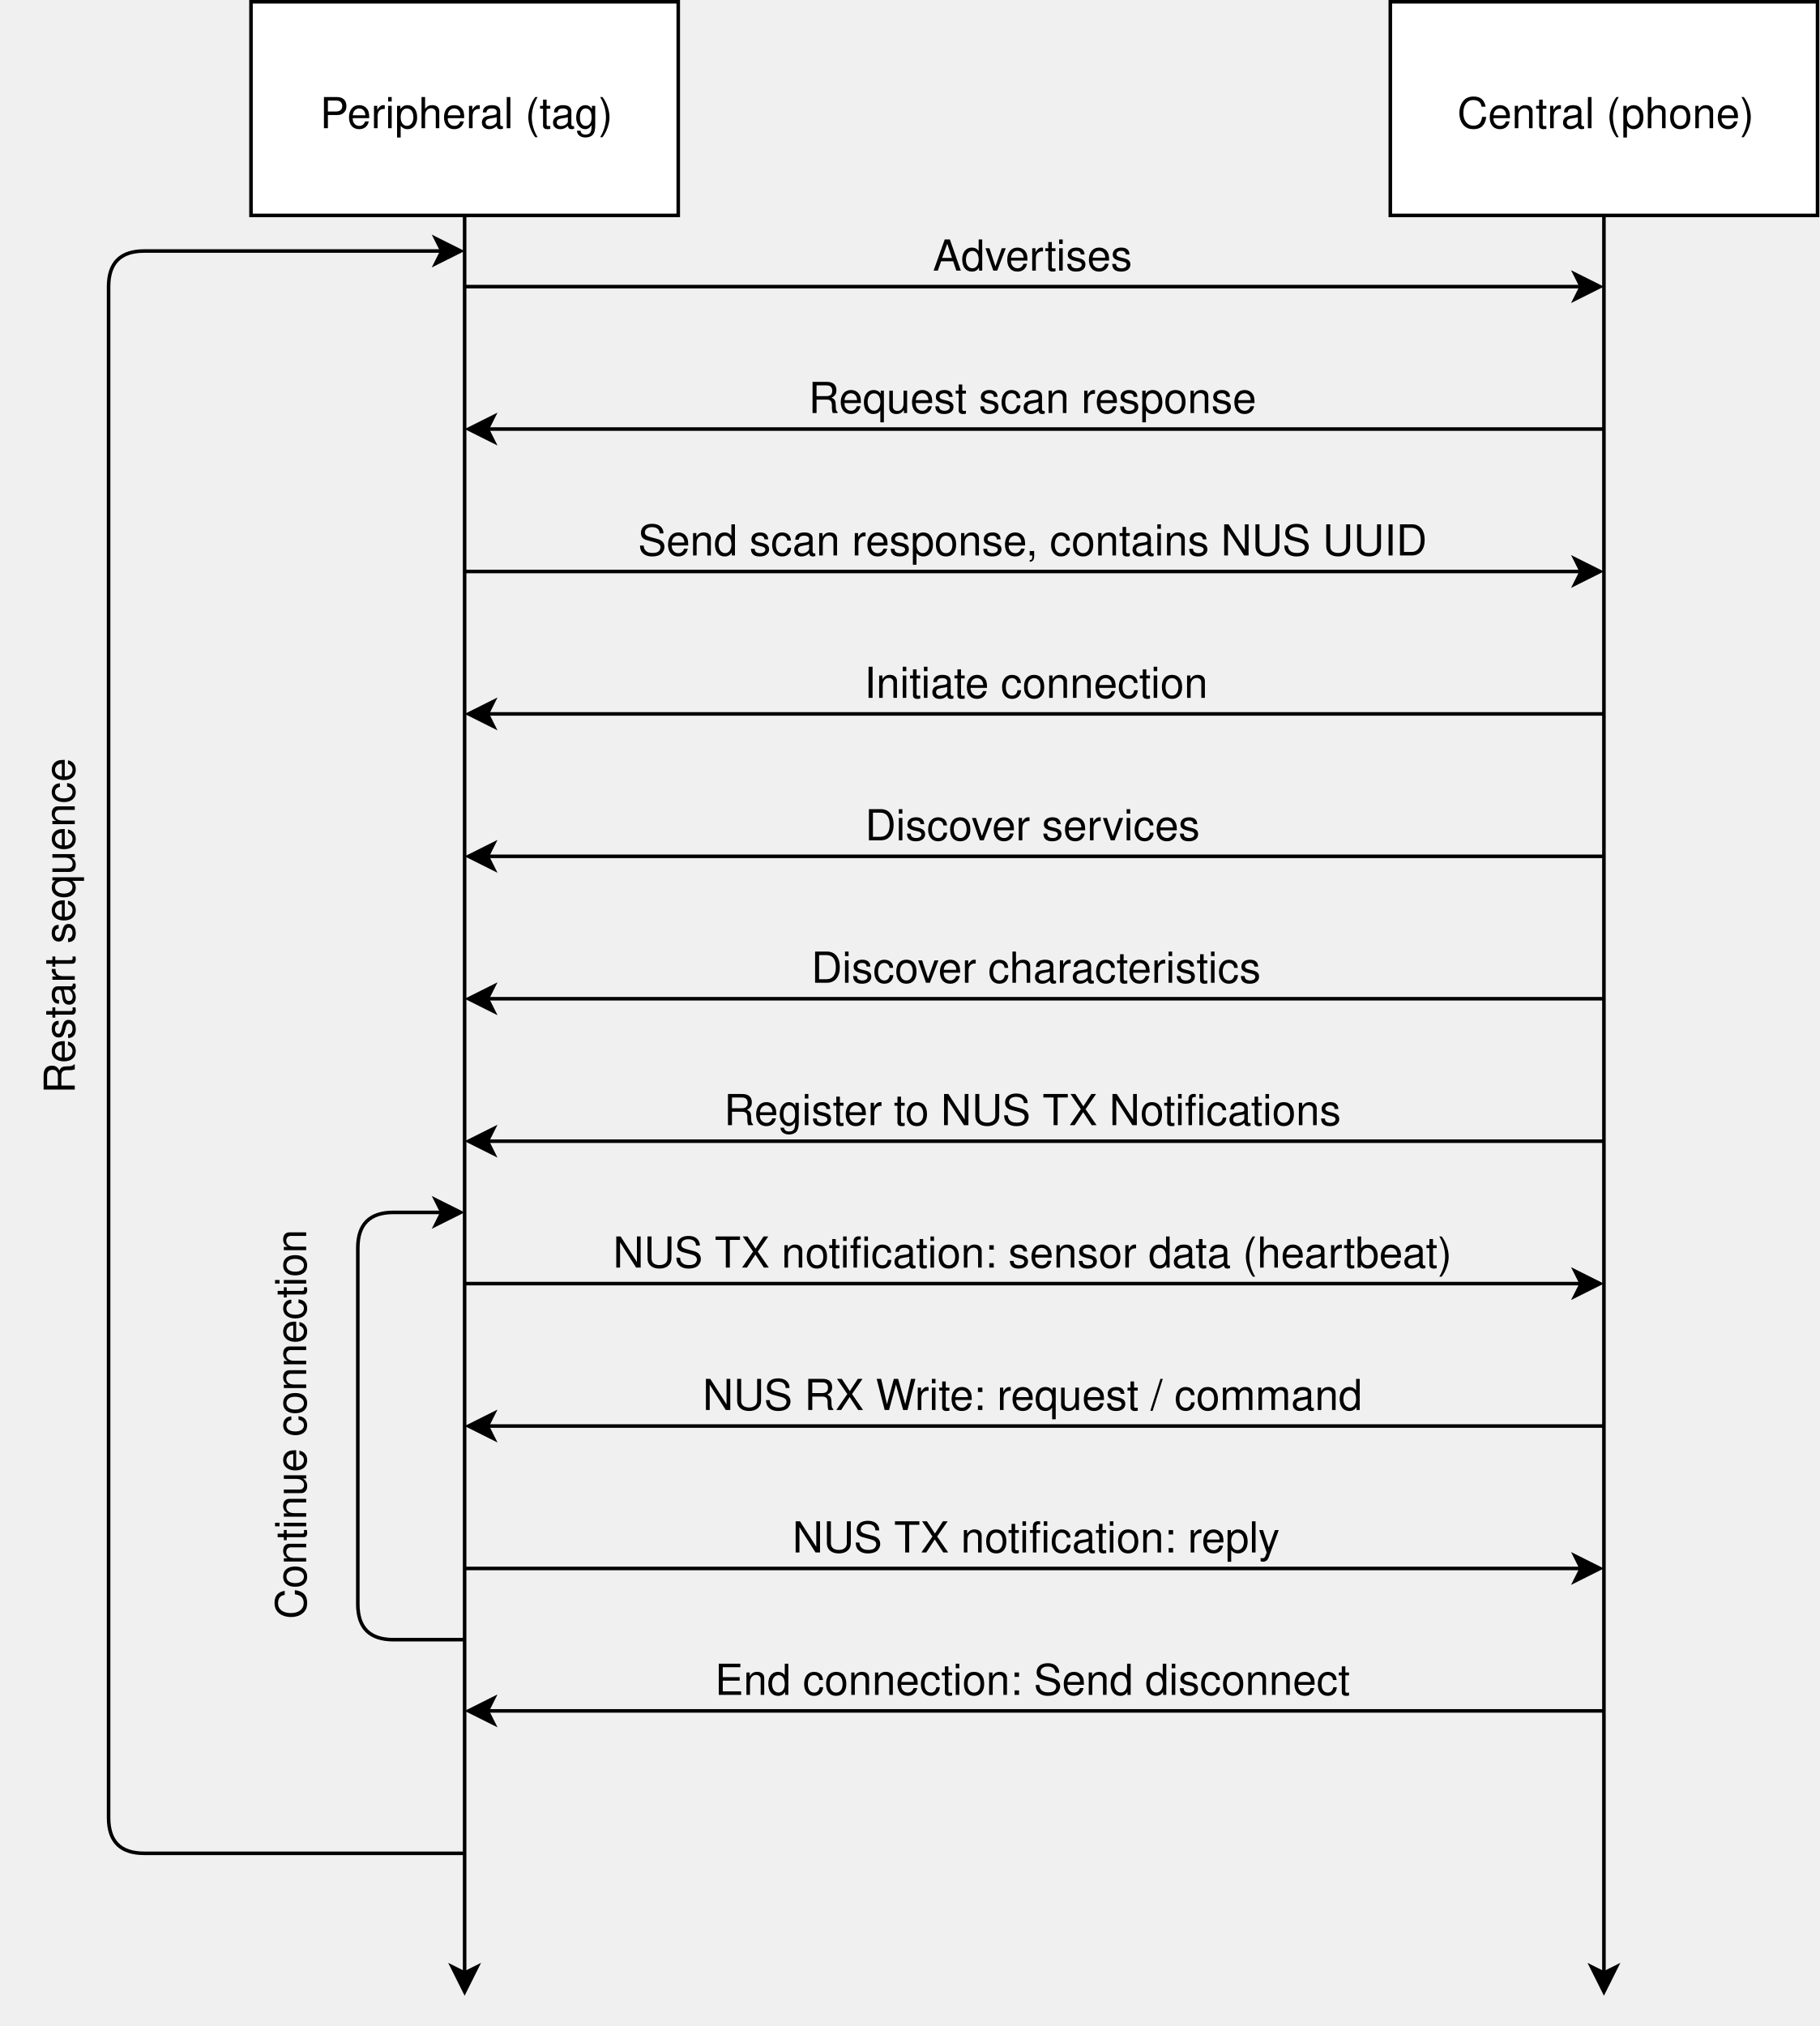
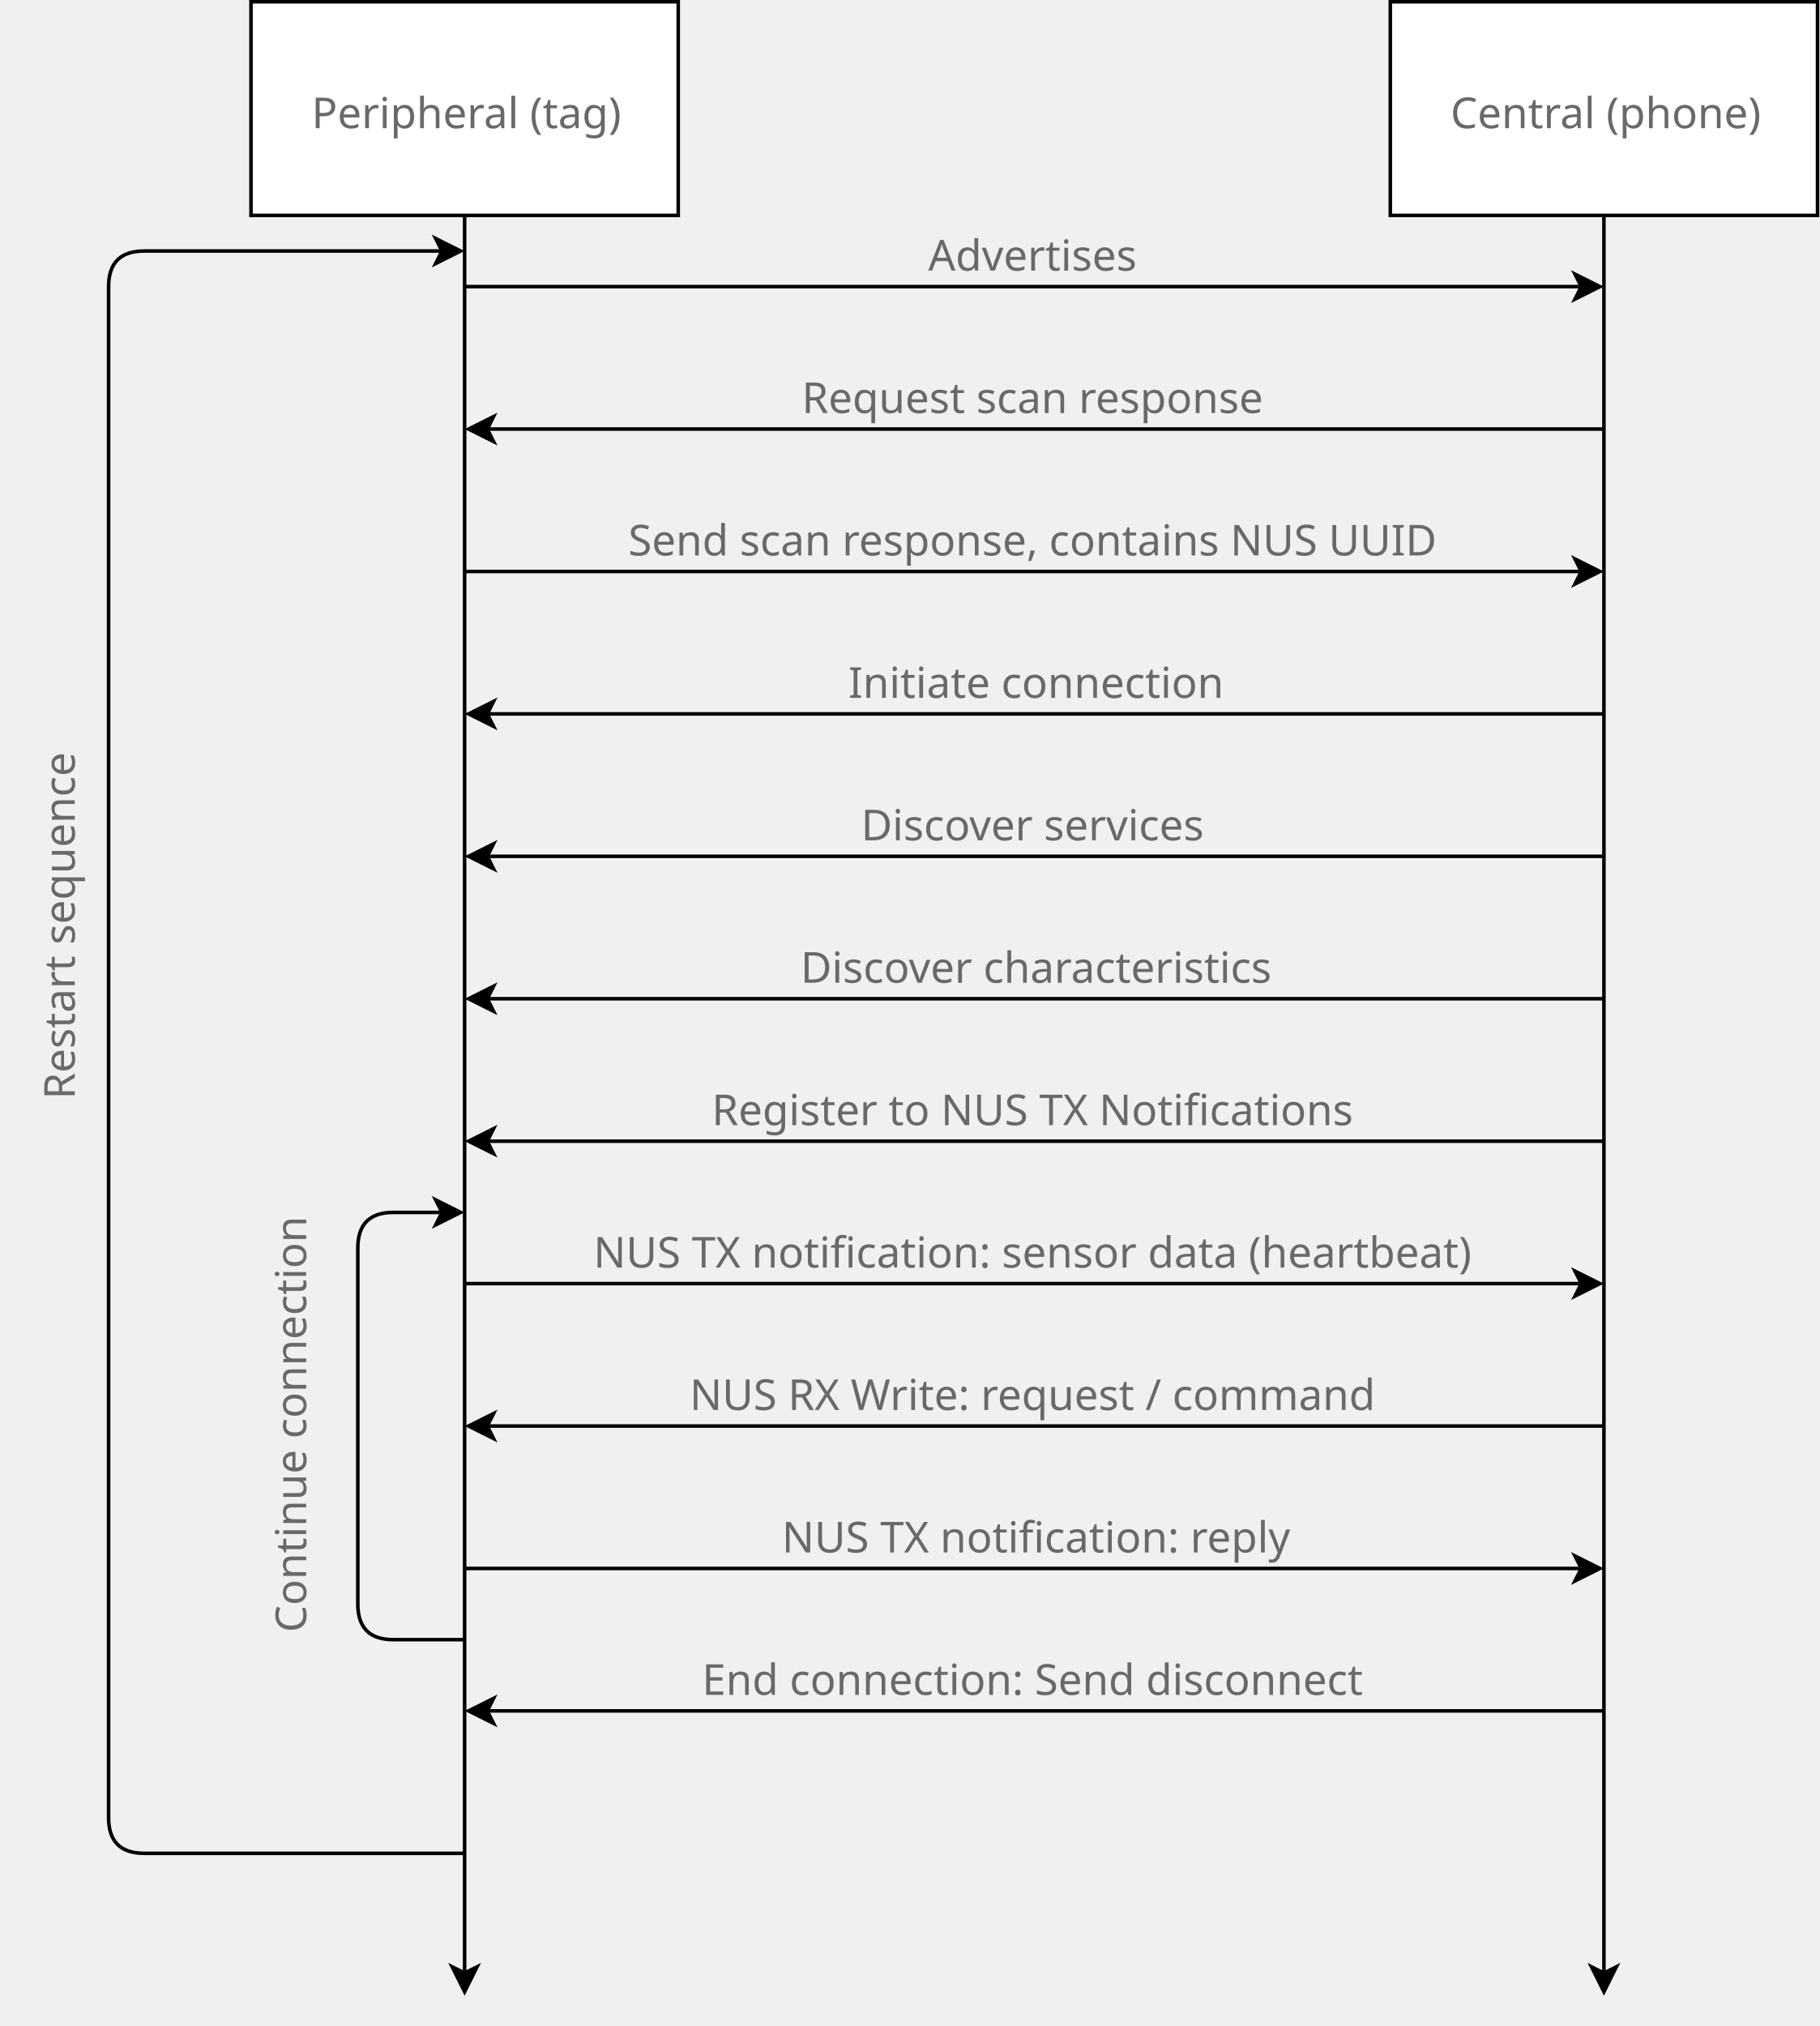
<svg xmlns="http://www.w3.org/2000/svg" height="569px" version="1.1" viewBox="-0.5 -0.5 511 569" width="511px">
-   <defs />
+   <style>
+ 		text { font-family: sans-serif; text-anchor: middle; font-size: 12px; fill: dimgrey; }
+ 	</style>
  <g>
    <rect fill="#ffffff" height="60" pointer-events="all" stroke="#000000" width="120" x="70" y="0" />
    <g transform="translate(88.5,23.5)">
-       <switch>
-         <text fill="#000000" font-family="Helvetica" font-size="12px" text-anchor="middle" x="42" y="12">Peripheral (tag)</text>
-       </switch>
+       <text x="42" y="12">Peripheral (tag)</text>
    </g>
    <rect fill="#ffffff" height="60" pointer-events="all" stroke="#000000" width="120" x="390" y="0" />
    <g transform="translate(408.5,23.5)">
-       <switch>
-         <text fill="#000000" font-family="Helvetica" font-size="12px" text-anchor="middle" x="42" y="12">Central (phone)</text>
-       </switch>
+       <text x="42" y="12">Central (phone)</text>
    </g>
    <path d="M 130 60 L 130 553.63" fill="none" pointer-events="stroke" stroke="#000000" stroke-miterlimit="10" />
    <path d="M 130 558.88 L 126.5 551.88 L 130 553.63 L 133.5 551.88 Z" fill="#000000" pointer-events="all" stroke="#000000" stroke-miterlimit="10" />
    <path d="M 450 60 L 450 553.63" fill="none" pointer-events="stroke" stroke="#000000" stroke-miterlimit="10" />
    <path d="M 450 558.88 L 446.5 551.88 L 450 553.63 L 453.5 551.88 Z" fill="#000000" pointer-events="all" stroke="#000000" stroke-miterlimit="10" />
    <path d="M 130 80 L 280 80 Q 290 80 300 80 L 443.63 80" fill="none" pointer-events="stroke" stroke="#000000" stroke-miterlimit="10" />
    <path d="M 448.88 80 L 441.88 83.5 L 443.63 80 L 441.88 76.5 Z" fill="#000000" pointer-events="all" stroke="#000000" stroke-miterlimit="10" />
    <rect fill="none" height="20" pointer-events="all" stroke="none" width="80" x="250" y="60" />
    <g transform="translate(261.5,63.5)">
-       <switch>
-         <text fill="#000000" font-family="Helvetica" font-size="12px" text-anchor="middle" x="28" y="12">Advertises</text>
-       </switch>
+       <text x="28" y="12">Advertises</text>
    </g>
    <path d="M 450 120 L 136.37 120" fill="none" pointer-events="stroke" stroke="#000000" stroke-miterlimit="10" />
    <path d="M 131.12 120 L 138.12 116.5 L 136.37 120 L 138.12 123.5 Z" fill="#000000" pointer-events="all" stroke="#000000" stroke-miterlimit="10" />
    <rect fill="none" height="20" pointer-events="all" stroke="none" width="140" x="220" y="100" />
    <g transform="translate(226.5,103.5)">
-       <switch>
-         <text fill="#000000" font-family="Helvetica" font-size="12px" text-anchor="middle" x="63" y="12">Request scan response</text>
-       </switch>
+       <text x="63" y="12">Request scan response</text>
    </g>
    <path d="M 130 160 L 443.63 160" fill="none" pointer-events="stroke" stroke="#000000" stroke-miterlimit="10" />
    <path d="M 448.88 160 L 441.88 163.5 L 443.63 160 L 441.88 156.5 Z" fill="#000000" pointer-events="all" stroke="#000000" stroke-miterlimit="10" />
    <rect fill="none" height="20" pointer-events="all" stroke="none" width="230" x="175" y="140" />
    <g transform="translate(178.5,143.5)">
-       <switch>
-         <text fill="#000000" font-family="Helvetica" font-size="12px" text-anchor="middle" x="111" y="12">Send scan response, contains NUS UUID</text>
-       </switch>
+       <text x="111" y="12">Send scan response, contains NUS UUID</text>
    </g>
    <path d="M 450 200 L 136.37 200" fill="none" pointer-events="stroke" stroke="#000000" stroke-miterlimit="10" />
    <path d="M 131.12 200 L 138.12 196.5 L 136.37 200 L 138.12 203.5 Z" fill="#000000" pointer-events="all" stroke="#000000" stroke-miterlimit="10" />
    <rect fill="none" height="20" pointer-events="all" stroke="none" width="110" x="235" y="180" />
    <g transform="translate(241.5,183.5)">
-       <switch>
-         <text fill="#000000" font-family="Helvetica" font-size="12px" text-anchor="middle" x="49" y="12">Initiate connection</text>
-       </switch>
+       <text x="49" y="12">Initiate connection</text>
    </g>
    <path d="M 450 240 L 136.37 240" fill="none" pointer-events="stroke" stroke="#000000" stroke-miterlimit="10" />
    <path d="M 131.12 240 L 138.12 236.5 L 136.37 240 L 138.12 243.5 Z" fill="#000000" pointer-events="all" stroke="#000000" stroke-miterlimit="10" />
    <path d="M 450 280 L 300 280 Q 290 280 280 280 L 136.37 280" fill="none" pointer-events="stroke" stroke="#000000" stroke-miterlimit="10" />
    <path d="M 131.12 280 L 138.12 276.5 L 136.37 280 L 138.12 283.5 Z" fill="#000000" pointer-events="all" stroke="#000000" stroke-miterlimit="10" />
    <rect fill="none" height="20" pointer-events="all" stroke="none" width="110" x="235" y="220" />
    <g transform="translate(242.5,223.5)">
-       <switch>
-         <text fill="#000000" font-family="Helvetica" font-size="12px" text-anchor="middle" x="47" y="12">Discover services</text>
-       </switch>
+       <text x="47" y="12">Discover services</text>
    </g>
    <rect fill="none" height="20" pointer-events="all" stroke="none" width="133" x="223.5" y="260" />
    <g transform="translate(226.5,263.5)">
-       <switch>
-         <text fill="#000000" font-family="Helvetica" font-size="12px" text-anchor="middle" x="64" y="12">Discover characteristics</text>
-       </switch>
+       <text x="64" y="12">Discover characteristics</text>
    </g>
    <path d="M 450 320 L 136.37 320" fill="none" pointer-events="stroke" stroke="#000000" stroke-miterlimit="10" />
    <path d="M 131.12 320 L 138.12 316.5 L 136.37 320 L 138.12 323.5 Z" fill="#000000" pointer-events="all" stroke="#000000" stroke-miterlimit="10" />
    <rect fill="none" height="20" pointer-events="all" stroke="none" width="180" x="200" y="300" />
    <g transform="translate(202.5,303.5)">
-       <switch>
-         <text fill="#000000" font-family="Helvetica" font-size="12px" text-anchor="middle" x="87" y="12">Register to NUS TX Notifications</text>
-       </switch>
+       <text x="87" y="12">Register to NUS TX Notifications</text>
    </g>
    <path d="M 130 360 L 443.63 360" fill="none" pointer-events="stroke" stroke="#000000" stroke-miterlimit="10" />
    <path d="M 448.88 360 L 441.88 363.5 L 443.63 360 L 441.88 356.5 Z" fill="#000000" pointer-events="all" stroke="#000000" stroke-miterlimit="10" />
    <rect fill="none" height="20" pointer-events="all" stroke="none" width="250" x="165" y="340" />
    <g transform="translate(171.5,343.5)">
-       <switch>
-         <text fill="#000000" font-family="Helvetica" font-size="12px" text-anchor="middle" x="118" y="12">NUS TX notification: sensor data (heartbeat)</text>
-       </switch>
+       <text x="118" y="12">NUS TX notification: sensor data (heartbeat)</text>
    </g>
    <path d="M 450 400 L 136.37 400" fill="none" pointer-events="stroke" stroke="#000000" stroke-miterlimit="10" />
    <path d="M 131.12 400 L 138.12 396.5 L 136.37 400 L 138.12 403.5 Z" fill="#000000" pointer-events="all" stroke="#000000" stroke-miterlimit="10" />
    <rect fill="none" height="20" pointer-events="all" stroke="none" width="190" x="195" y="380" />
    <g transform="translate(196.5,383.5)">
-       <switch>
-         <text fill="#000000" font-family="Helvetica" font-size="12px" text-anchor="middle" x="93" y="12">NUS RX Write: request / command</text>
-       </switch>
+       <text x="93" y="12">NUS RX Write: request / command</text>
    </g>
    <path d="M 130 440 L 443.63 440" fill="none" pointer-events="stroke" stroke="#000000" stroke-miterlimit="10" />
    <path d="M 448.88 440 L 441.88 443.5 L 443.63 440 L 441.88 436.5 Z" fill="#000000" pointer-events="all" stroke="#000000" stroke-miterlimit="10" />
    <rect fill="none" height="20" pointer-events="all" stroke="none" width="170" x="205" y="420" />
    <g transform="translate(221.5,423.5)">
-       <switch>
-         <text fill="#000000" font-family="Helvetica" font-size="12px" text-anchor="middle" x="69" y="12">NUS TX notification: reply</text>
-       </switch>
+       <text x="69" y="12">NUS TX notification: reply</text>
    </g>
    <path d="M 130 460 L 110 460 Q 100 460 100 450 L 100 350 Q 100 340 110 340 L 123.63 340" fill="none" pointer-events="stroke" stroke="#000000" stroke-miterlimit="10" />
    <path d="M 128.88 340 L 121.88 343.5 L 123.63 340 L 121.88 336.5 Z" fill="#000000" pointer-events="all" stroke="#000000" stroke-miterlimit="10" />
    <rect fill="none" height="30" pointer-events="all" stroke="none" transform="rotate(-90,80,400)" width="80" x="40" y="385" />
    <g transform="translate(40.5,386.5)rotate(-90,39,13)">
-       <switch>
-         <text fill="#000000" font-family="Helvetica" font-size="12px" text-anchor="middle" x="39" y="19">Continue connection</text>
-       </switch>
+       <text x="39" y="19">Continue connection</text>
    </g>
    <path d="M 450 480 L 136.37 480" fill="none" pointer-events="stroke" stroke="#000000" stroke-miterlimit="10" />
    <path d="M 131.12 480 L 138.12 476.5 L 136.37 480 L 138.12 483.5 Z" fill="#000000" pointer-events="all" stroke="#000000" stroke-miterlimit="10" />
    <rect fill="none" height="20" pointer-events="all" stroke="none" width="240" x="170" y="460" />
    <g transform="translate(200.5,463.5)">
-       <switch>
-         <text fill="#000000" font-family="Helvetica" font-size="12px" text-anchor="middle" x="89" y="12">End connection: Send disconnect</text>
-       </switch>
+       <text x="89" y="12">End connection: Send disconnect</text>
    </g>
    <path d="M 130 520 L 40 520 Q 30 520 30 510 L 30 80 Q 30 70 40 70 L 123.63 70" fill="none" pointer-events="stroke" stroke="#000000" stroke-miterlimit="10" />
    <path d="M 128.88 70 L 121.88 73.5 L 123.63 70 L 121.88 66.5 Z" fill="#000000" pointer-events="all" stroke="#000000" stroke-miterlimit="10" />
    <rect fill="none" height="30" pointer-events="all" stroke="none" transform="rotate(-90,15,260)" width="110" x="-40" y="245" />
    <g transform="translate(-32.5,253.5)rotate(-90,47,6)">
-       <switch>
-         <text fill="#000000" font-family="Helvetica" font-size="12px" text-anchor="middle" x="47" y="12">Restart sequence</text>
-       </switch>
+       <text x="47" y="12">Restart sequence</text>
    </g>
  </g>
</svg>
